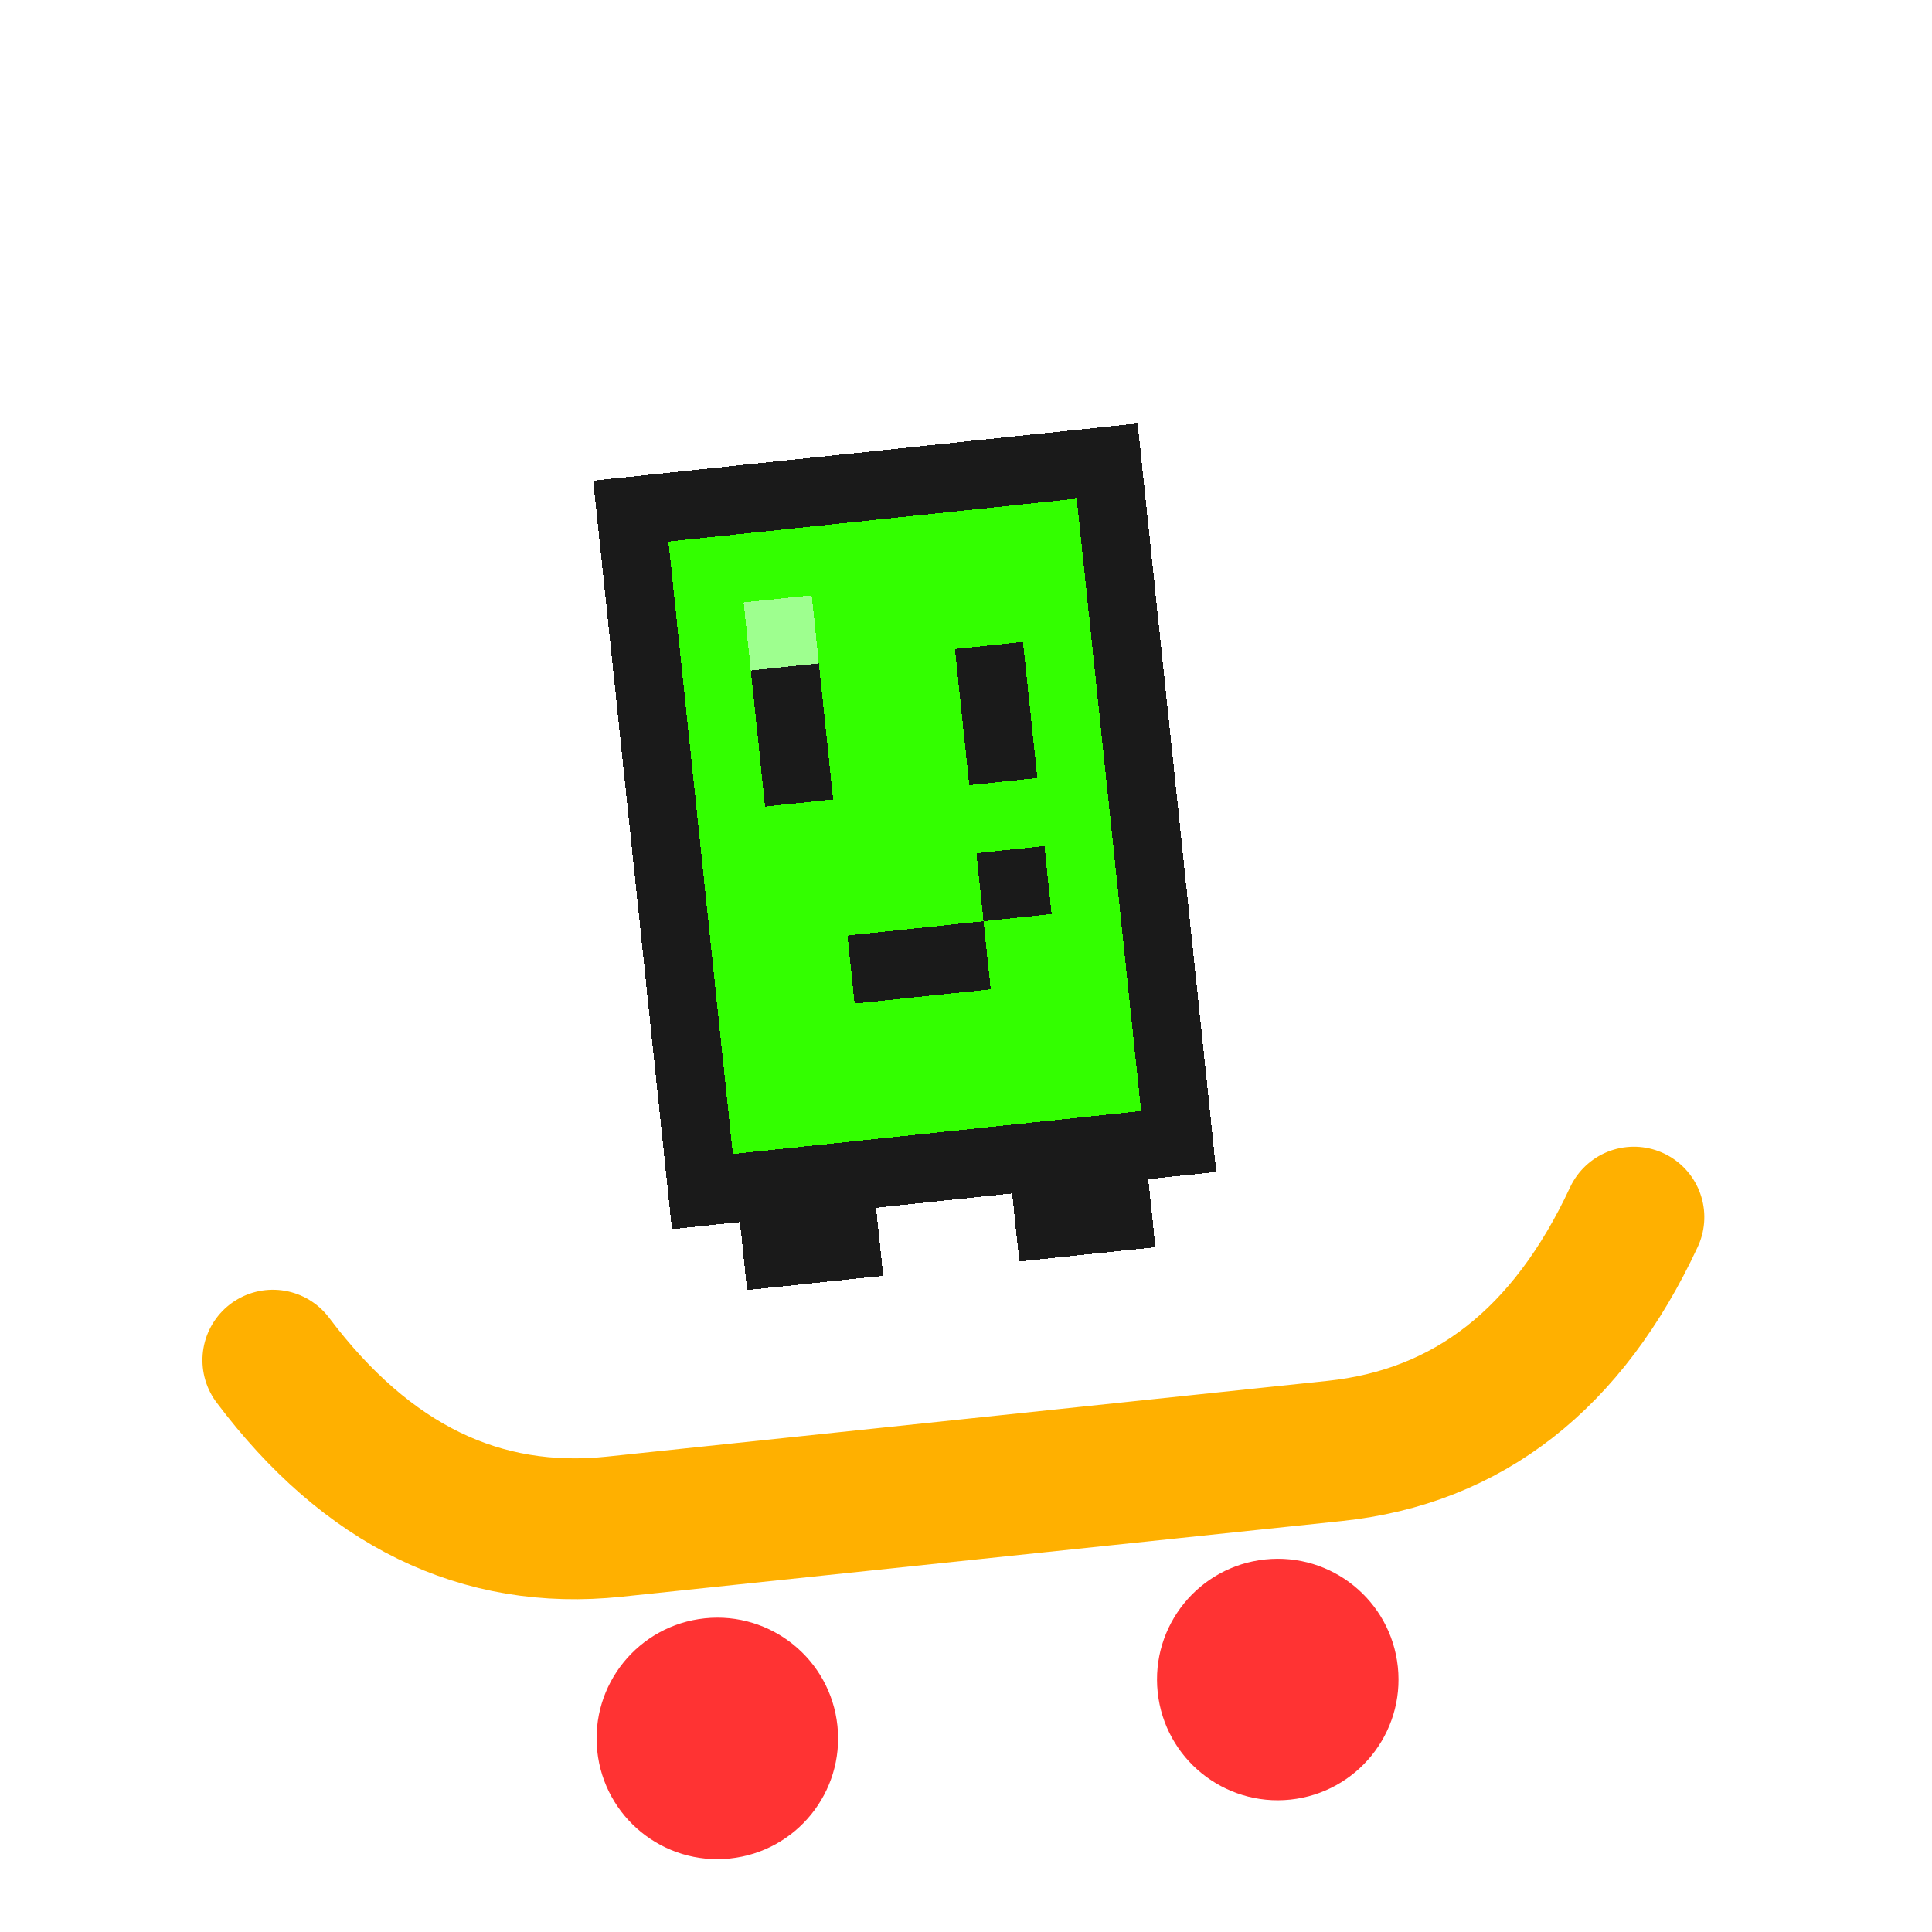
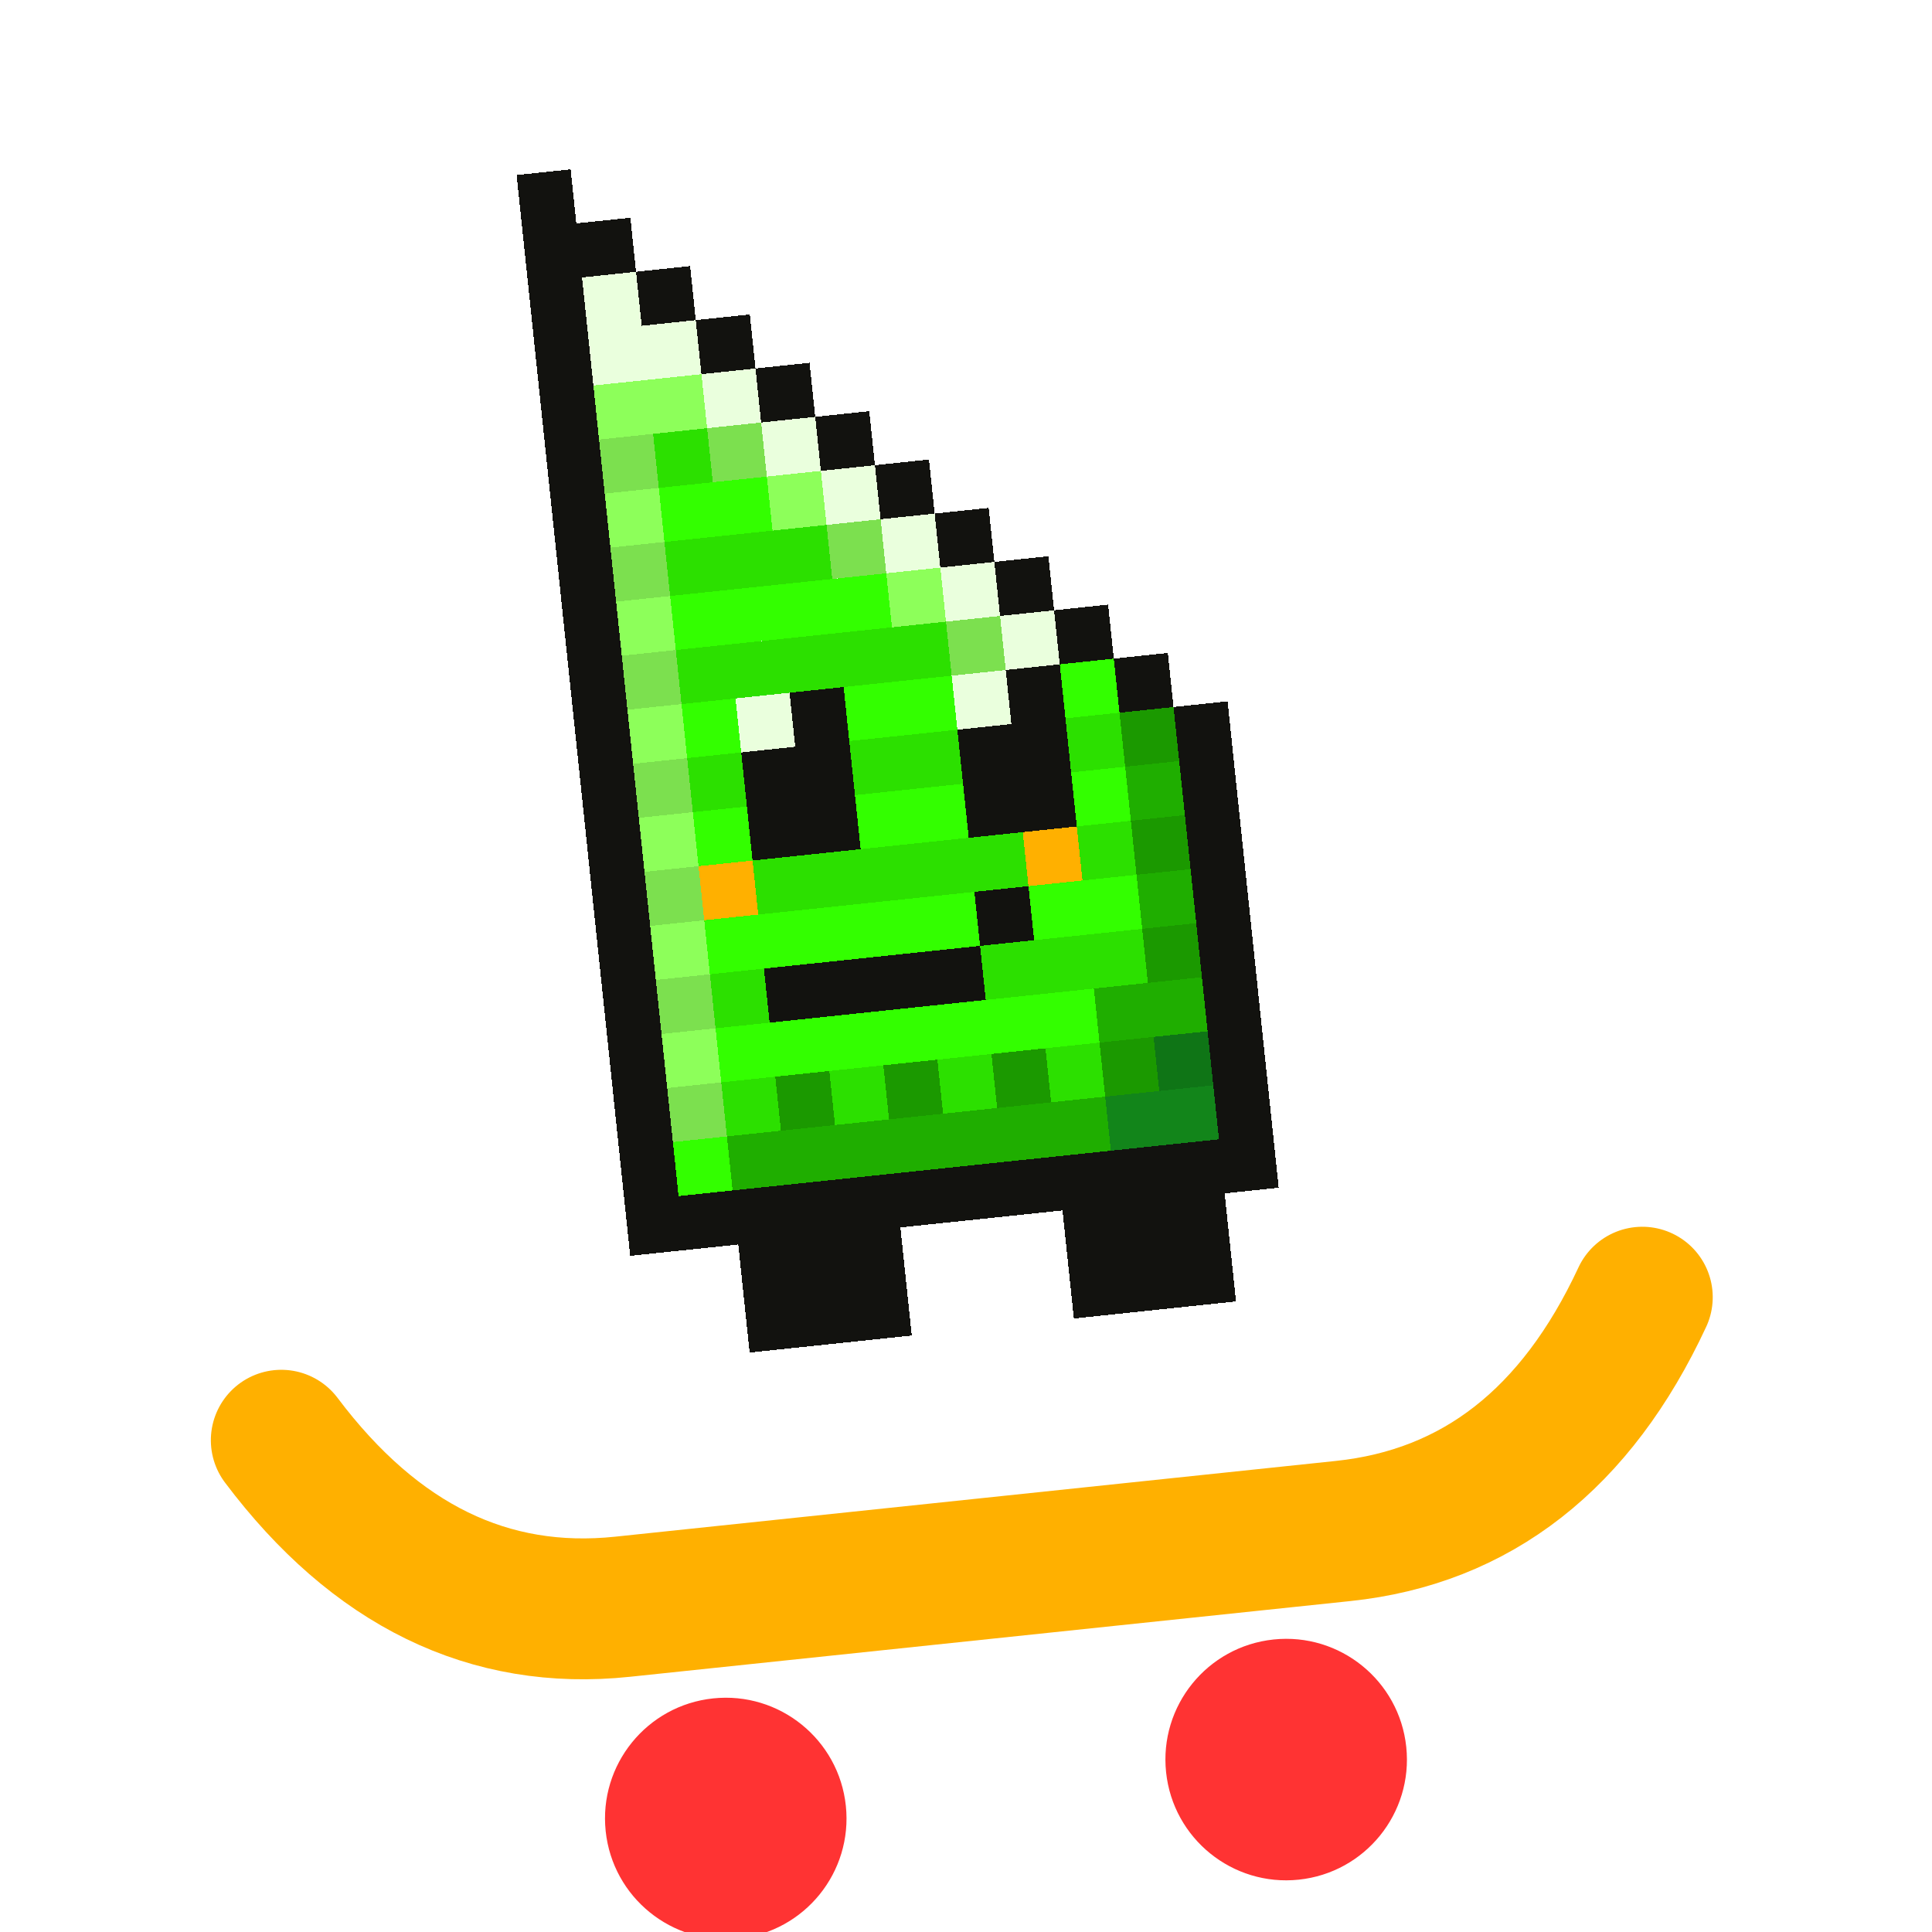
<svg xmlns="http://www.w3.org/2000/svg" viewBox="0 0 96 96">
  <g transform="rotate(-6 48 70)">
-     <g transform="translate(27.6,22.2) scale(3.4)" shape-rendering="crispEdges">
-       <rect x="2" y="0" width="8" height="11" fill="#1a1a1a" />
-       <rect x="3" y="1" width="6" height="9" fill="#33ff00" />
-       <rect x="4" y="2" width="1" height="1" fill="#ccffcc" opacity="0.7" />
-       <rect x="4" y="3" width="1" height="2" fill="#1a1a1a" />
-       <rect x="7" y="3" width="1" height="2" fill="#1a1a1a" />
-       <rect x="5" y="7" width="2" height="1" fill="#1a1a1a" />
-       <rect x="7" y="6" width="1" height="1" fill="#1a1a1a" />
-       <rect x="3" y="11" width="2" height="1" fill="#1a1a1a" />
-       <rect x="7" y="11" width="2" height="1" fill="#1a1a1a" />
+     <g transform="translate(16,4) scale(2.7)" shape-rendering="crispEdges">
+       <rect x="6" y="1" width="1" height="1" fill="#12120f" />
+       <rect x="6" y="2" width="2" height="1" fill="#12120f" />
+       <rect x="6" y="3" width="1" height="1" fill="#12120f" />
+       <rect x="7" y="3" width="1" height="1" fill="#eaffdd" />
+       <rect x="8" y="3" width="1" height="1" fill="#12120f" />
+       <rect x="6" y="4" width="1" height="1" fill="#12120f" />
+       <rect x="7" y="4" width="2" height="1" fill="#eaffdd" />
+       <rect x="9" y="4" width="1" height="1" fill="#12120f" />
+       <rect x="6" y="5" width="1" height="1" fill="#12120f" />
+       <rect x="7" y="5" width="2" height="1" fill="#8dff5a" />
+       <rect x="9" y="5" width="1" height="1" fill="#eaffdd" />
+       <rect x="10" y="5" width="1" height="1" fill="#12120f" />
+       <rect x="6" y="6" width="1" height="1" fill="#12120f" />
+       <rect x="7" y="6" width="1" height="1" fill="#7ce04f" />
+       <rect x="8" y="6" width="1" height="1" fill="#2ce000" />
+       <rect x="9" y="6" width="1" height="1" fill="#7ce04f" />
+       <rect x="10" y="6" width="1" height="1" fill="#eaffdd" />
+       <rect x="11" y="6" width="1" height="1" fill="#12120f" />
+       <rect x="6" y="7" width="1" height="1" fill="#12120f" />
+       <rect x="7" y="7" width="1" height="1" fill="#8dff5a" />
+       <rect x="8" y="7" width="2" height="1" fill="#33ff00" />
+       <rect x="10" y="7" width="1" height="1" fill="#8dff5a" />
+       <rect x="11" y="7" width="1" height="1" fill="#eaffdd" />
+       <rect x="12" y="7" width="1" height="1" fill="#12120f" />
+       <rect x="6" y="8" width="1" height="1" fill="#12120f" />
+       <rect x="7" y="8" width="1" height="1" fill="#7ce04f" />
+       <rect x="8" y="8" width="3" height="1" fill="#2ce000" />
+       <rect x="11" y="8" width="1" height="1" fill="#7ce04f" />
+       <rect x="12" y="8" width="1" height="1" fill="#eaffdd" />
+       <rect x="13" y="8" width="1" height="1" fill="#12120f" />
+       <rect x="6" y="9" width="1" height="1" fill="#12120f" />
+       <rect x="7" y="9" width="1" height="1" fill="#8dff5a" />
+       <rect x="8" y="9" width="4" height="1" fill="#33ff00" />
+       <rect x="12" y="9" width="1" height="1" fill="#8dff5a" />
+       <rect x="13" y="9" width="1" height="1" fill="#eaffdd" />
+       <rect x="14" y="9" width="1" height="1" fill="#12120f" />
+       <rect x="6" y="10" width="1" height="1" fill="#12120f" />
+       <rect x="7" y="10" width="1" height="1" fill="#7ce04f" />
+       <rect x="8" y="10" width="5" height="1" fill="#2ce000" />
+       <rect x="13" y="10" width="1" height="1" fill="#7ce04f" />
+       <rect x="14" y="10" width="1" height="1" fill="#eaffdd" />
+       <rect x="15" y="10" width="1" height="1" fill="#12120f" />
+       <rect x="6" y="11" width="1" height="1" fill="#12120f" />
+       <rect x="7" y="11" width="1" height="1" fill="#8dff5a" />
+       <rect x="8" y="11" width="1" height="1" fill="#33ff00" />
+       <rect x="9" y="11" width="1" height="1" fill="#eaffdd" />
+       <rect x="10" y="11" width="1" height="1" fill="#12120f" />
+       <rect x="11" y="11" width="2" height="1" fill="#33ff00" />
+       <rect x="13" y="11" width="1" height="1" fill="#eaffdd" />
+       <rect x="14" y="11" width="1" height="1" fill="#12120f" />
+       <rect x="15" y="11" width="1" height="1" fill="#33ff00" />
+       <rect x="16" y="11" width="1" height="1" fill="#12120f" />
+       <rect x="6" y="12" width="1" height="1" fill="#12120f" />
+       <rect x="7" y="12" width="1" height="1" fill="#7ce04f" />
+       <rect x="8" y="12" width="1" height="1" fill="#2ce000" />
+       <rect x="9" y="12" width="2" height="1" fill="#12120f" />
+       <rect x="11" y="12" width="2" height="1" fill="#2ce000" />
+       <rect x="13" y="12" width="2" height="1" fill="#12120f" />
+       <rect x="15" y="12" width="1" height="1" fill="#2ce000" />
+       <rect x="16" y="12" width="1" height="1" fill="#1b9900" />
+       <rect x="17" y="12" width="1" height="1" fill="#12120f" />
+       <rect x="6" y="13" width="1" height="1" fill="#12120f" />
+       <rect x="7" y="13" width="1" height="1" fill="#8dff5a" />
+       <rect x="8" y="13" width="1" height="1" fill="#33ff00" />
+       <rect x="9" y="13" width="2" height="1" fill="#12120f" />
+       <rect x="11" y="13" width="2" height="1" fill="#33ff00" />
+       <rect x="13" y="13" width="2" height="1" fill="#12120f" />
+       <rect x="15" y="13" width="1" height="1" fill="#33ff00" />
+       <rect x="16" y="13" width="1" height="1" fill="#1fae00" />
+       <rect x="17" y="13" width="1" height="1" fill="#12120f" />
+       <rect x="6" y="14" width="1" height="1" fill="#12120f" />
+       <rect x="7" y="14" width="1" height="1" fill="#7ce04f" />
+       <rect x="8" y="14" width="1" height="1" fill="#ffb000" />
+       <rect x="9" y="14" width="5" height="1" fill="#2ce000" />
+       <rect x="14" y="14" width="1" height="1" fill="#ffb000" />
+       <rect x="15" y="14" width="1" height="1" fill="#2ce000" />
+       <rect x="16" y="14" width="1" height="1" fill="#1b9900" />
+       <rect x="17" y="14" width="1" height="1" fill="#12120f" />
+       <rect x="6" y="15" width="1" height="1" fill="#12120f" />
+       <rect x="7" y="15" width="1" height="1" fill="#8dff5a" />
+       <rect x="8" y="15" width="5" height="1" fill="#33ff00" />
+       <rect x="13" y="15" width="1" height="1" fill="#12120f" />
+       <rect x="14" y="15" width="2" height="1" fill="#33ff00" />
+       <rect x="16" y="15" width="1" height="1" fill="#1fae00" />
+       <rect x="17" y="15" width="1" height="1" fill="#12120f" />
+       <rect x="6" y="16" width="1" height="1" fill="#12120f" />
+       <rect x="7" y="16" width="1" height="1" fill="#7ce04f" />
+       <rect x="8" y="16" width="1" height="1" fill="#2ce000" />
+       <rect x="9" y="16" width="4" height="1" fill="#12120f" />
+       <rect x="13" y="16" width="3" height="1" fill="#2ce000" />
+       <rect x="16" y="16" width="1" height="1" fill="#1b9900" />
+       <rect x="17" y="16" width="1" height="1" fill="#12120f" />
+       <rect x="6" y="17" width="1" height="1" fill="#12120f" />
+       <rect x="7" y="17" width="1" height="1" fill="#8dff5a" />
+       <rect x="8" y="17" width="7" height="1" fill="#33ff00" />
+       <rect x="15" y="17" width="2" height="1" fill="#1fae00" />
+       <rect x="17" y="17" width="1" height="1" fill="#12120f" />
+       <rect x="6" y="18" width="1" height="1" fill="#12120f" />
+       <rect x="7" y="18" width="1" height="1" fill="#7ce04f" />
+       <rect x="8" y="18" width="1" height="1" fill="#2ce000" />
+       <rect x="9" y="18" width="1" height="1" fill="#1b9900" />
+       <rect x="10" y="18" width="1" height="1" fill="#2ce000" />
+       <rect x="11" y="18" width="1" height="1" fill="#1b9900" />
+       <rect x="12" y="18" width="1" height="1" fill="#2ce000" />
+       <rect x="13" y="18" width="1" height="1" fill="#1b9900" />
+       <rect x="14" y="18" width="1" height="1" fill="#2ce000" />
+       <rect x="15" y="18" width="1" height="1" fill="#1b9900" />
+       <rect x="16" y="18" width="1" height="1" fill="#0f7516" />
+       <rect x="17" y="18" width="1" height="1" fill="#12120f" />
+       <rect x="6" y="19" width="1" height="1" fill="#12120f" />
+       <rect x="7" y="19" width="1" height="1" fill="#33ff00" />
+       <rect x="8" y="19" width="7" height="1" fill="#1fae00" />
+       <rect x="15" y="19" width="2" height="1" fill="#12851a" />
+       <rect x="17" y="19" width="1" height="1" fill="#12120f" />
+       <rect x="6" y="20" width="12" height="1" fill="#12120f" />
+       <rect x="8" y="21" width="3" height="1" fill="#12120f" />
+       <rect x="14" y="21" width="3" height="1" fill="#12120f" />
+       <rect x="8" y="22" width="3" height="1" fill="#12120f" />
+       <rect x="14" y="22" width="3" height="1" fill="#12120f" />
    </g>
-     <path d="M14 64 Q20 74 30 74 L66 74 Q76 74 82 64" stroke="#ffb000" stroke-width="7" stroke-linecap="round" fill="none" />
-     <circle cx="34" cy="85" r="6" fill="#ff3333" />
-     <circle cx="62" cy="85" r="6" fill="#ff3333" />
+     <path d="M14 68 Q20 78 30 78 L66 78 Q76 78 82 68" stroke="#ffb000" stroke-width="7" stroke-linecap="round" fill="none" />
+     <circle cx="34" cy="89" r="6" fill="#ff3333" />
+     <circle cx="62" cy="89" r="6" fill="#ff3333" />
  </g>
</svg>
